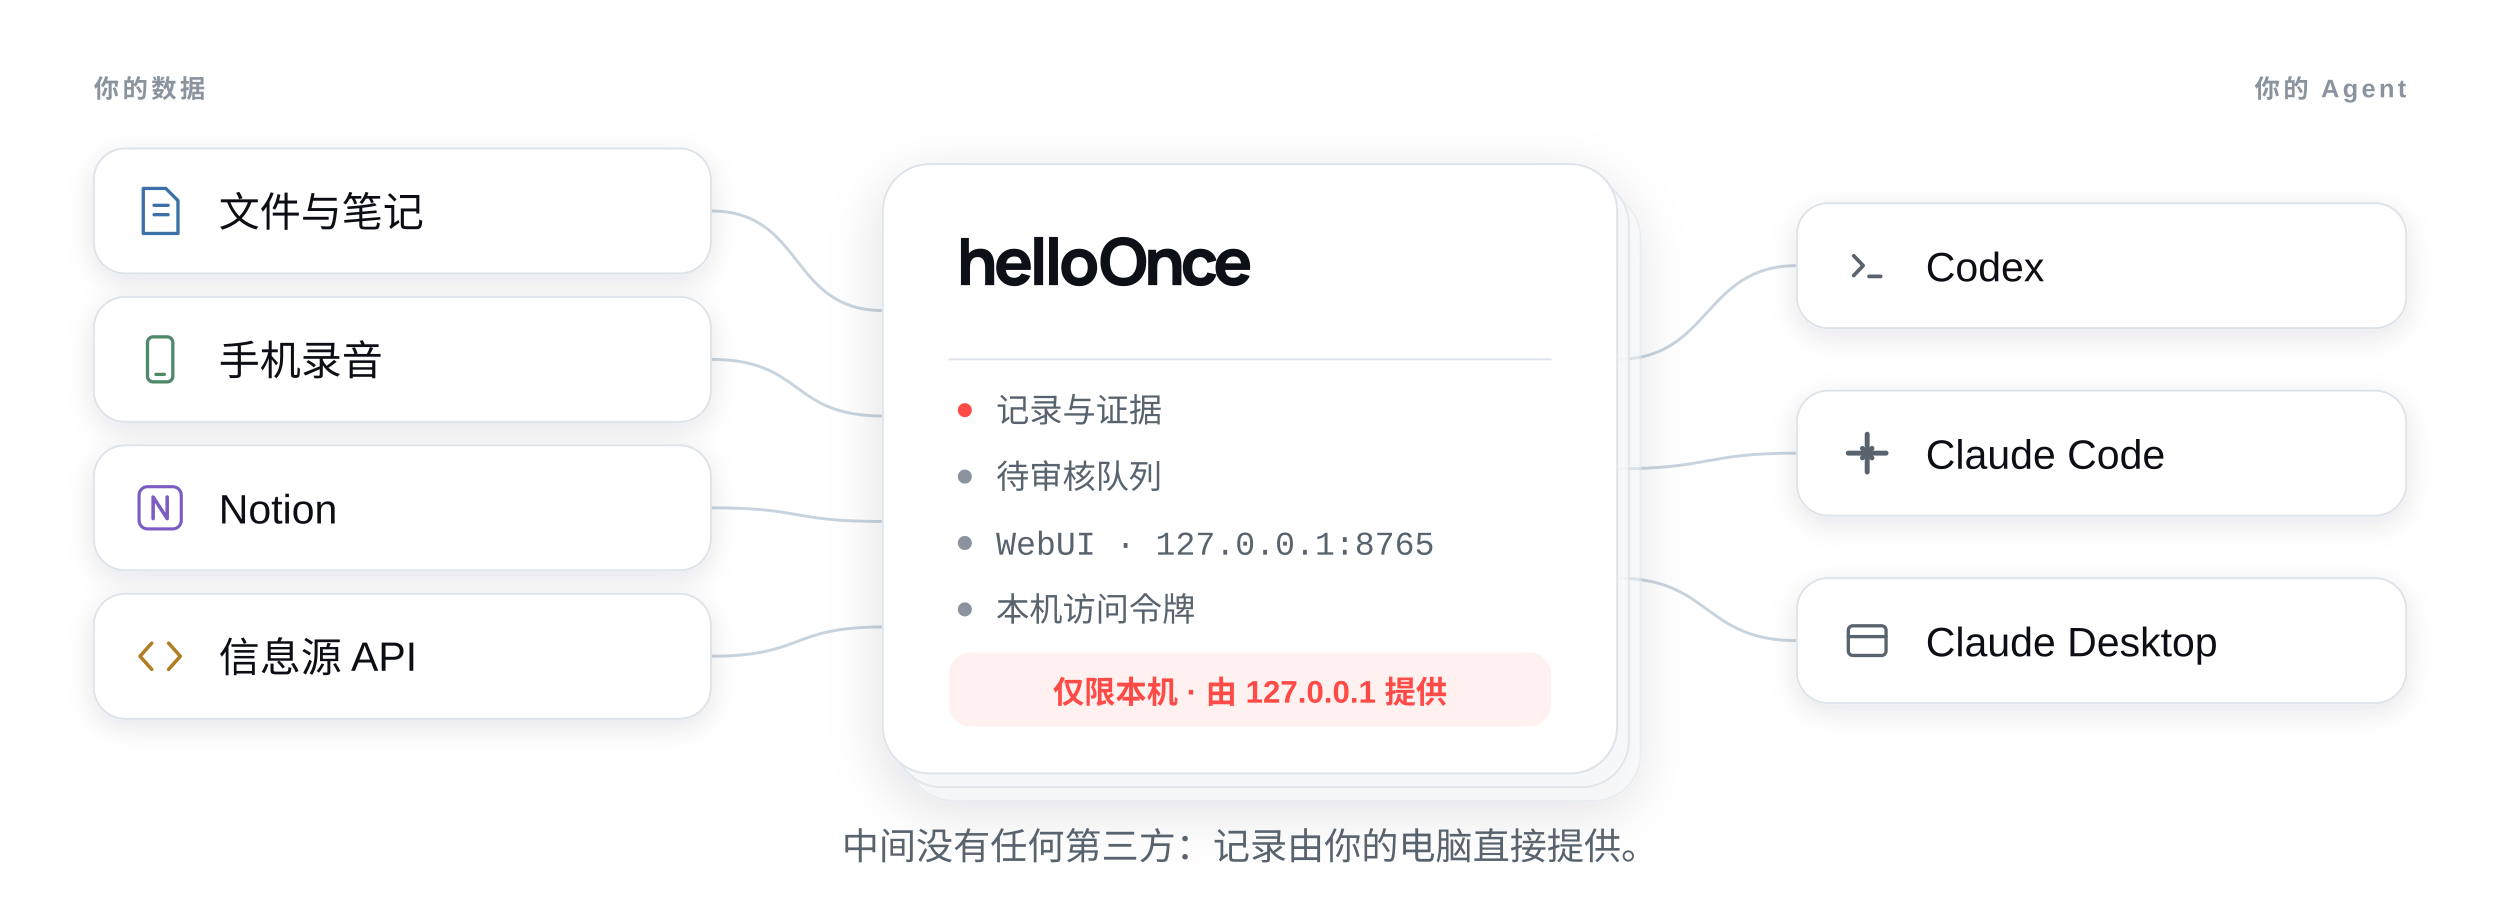
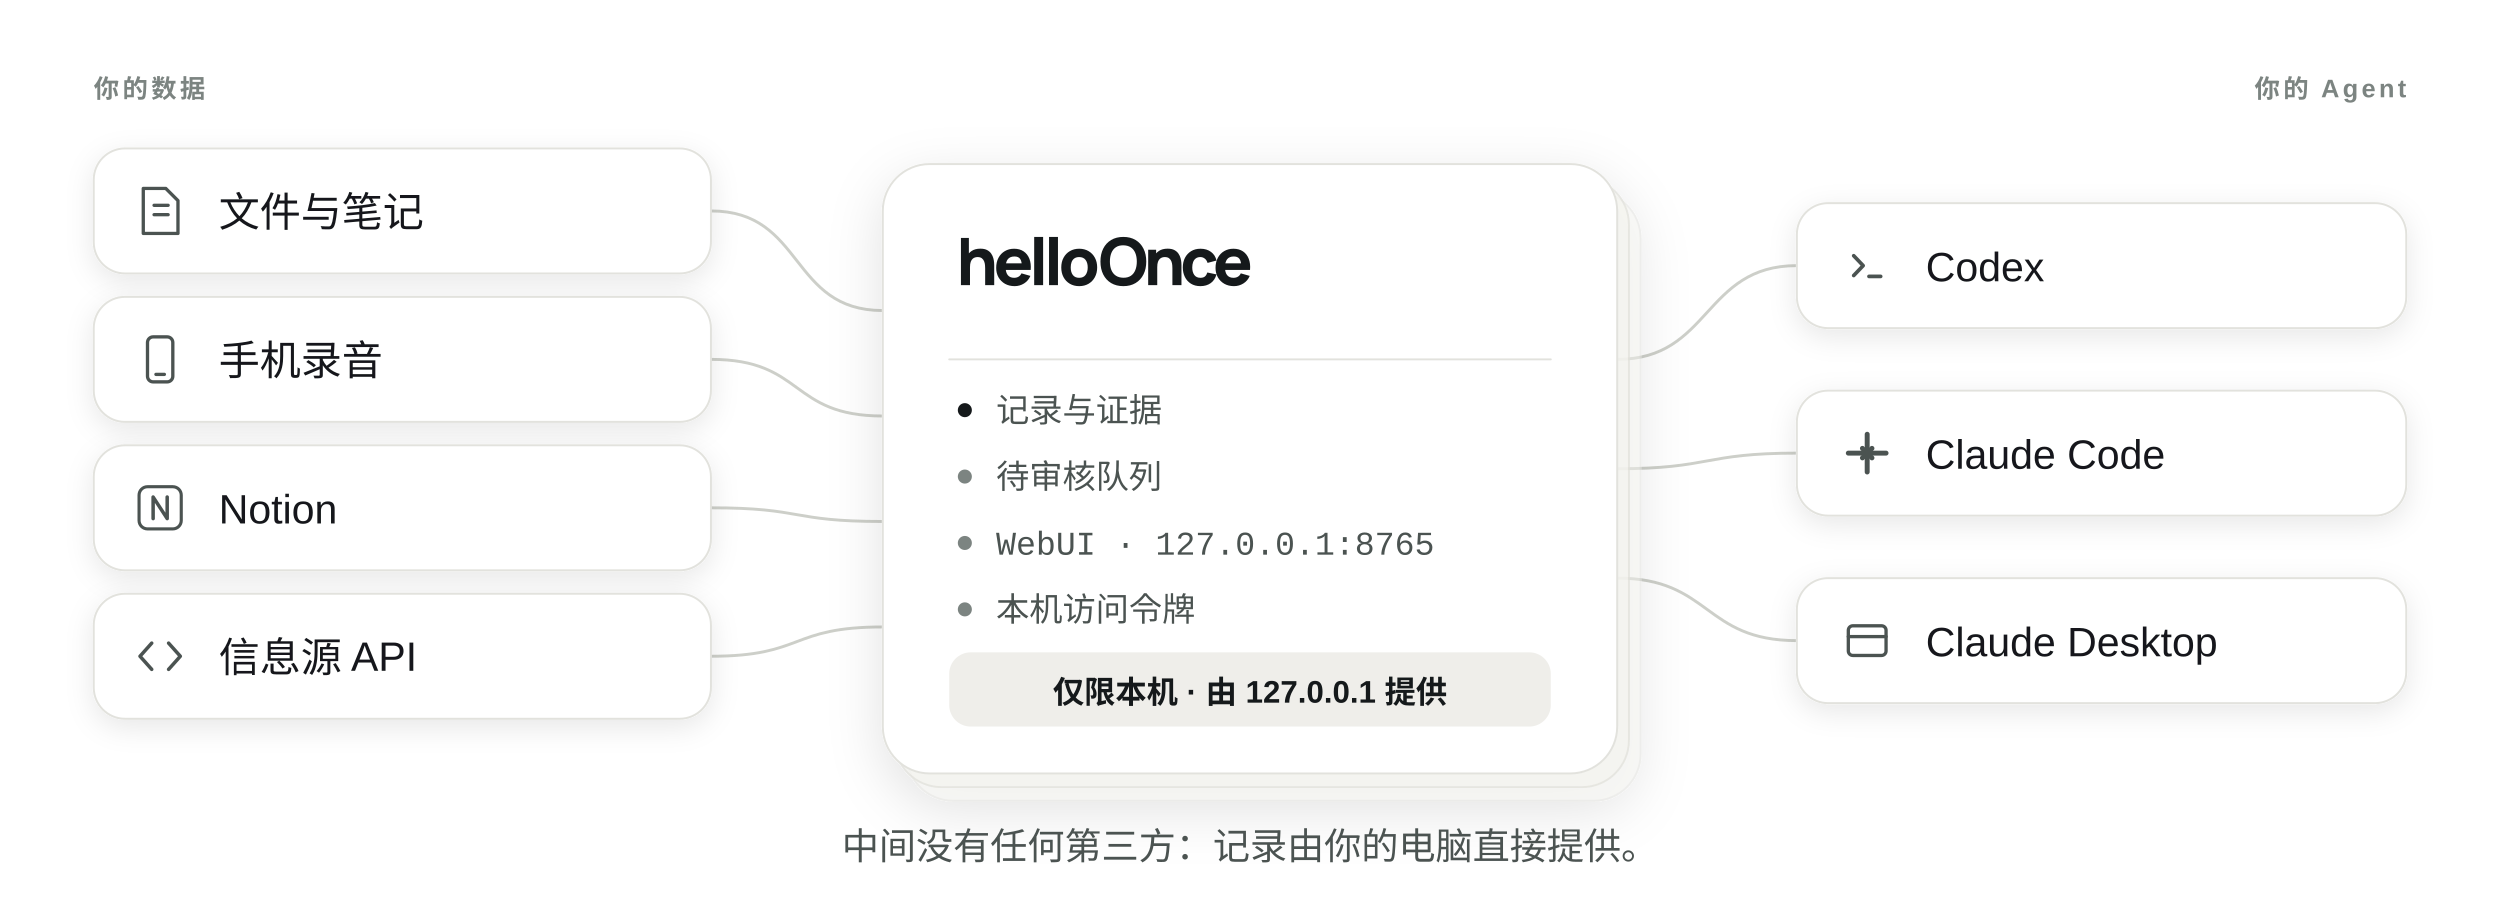
<svg xmlns="http://www.w3.org/2000/svg" viewBox="0 0 1280 470" width="1280" height="470" role="img" aria-label="文件、手机录音、Notion 与信息源 API 汇入你电脑上的 HelloOnce，再通过 MCP 提供给 Codex、Claude Code 和 Claude Desktop。">
  <defs>
    <radialGradient id="halo" cx="50%" cy="50%" r="50%">
-       <stop offset="0" stop-color="#FF7A70" stop-opacity=".55" />
-       <stop offset=".45" stop-color="#FF7A70" stop-opacity=".18" />
-       <stop offset="1" stop-color="#FF7A70" stop-opacity="0" />
+       <stop offset="0" stop-color="#8A908C" stop-opacity=".55" />
+       <stop offset=".45" stop-color="#8A908C" stop-opacity=".18" />
+       <stop offset="1" stop-color="#8A908C" stop-opacity="0" />
    </radialGradient>
    <linearGradient id="cardGrad" x1="0" y1="0" x2="0" y2="1">
      <stop offset="0" stop-color="#FFFFFF" />
      <stop offset="1" stop-color="#FFFFFF" />
    </linearGradient>
    <linearGradient id="cardAltGrad" x1="0" y1="0" x2="0" y2="1">
-       <stop offset="0" stop-color="#F6F8FA" />
-       <stop offset="1" stop-color="#F6F8FA" />
+       <stop offset="0" stop-color="#F4F3EF" />
+       <stop offset="1" stop-color="#F4F3EF" />
    </linearGradient>
    <filter id="soft" x="-30%" y="-30%" width="160%" height="180%">
-       <feDropShadow dx="0" dy="8" stdDeviation="14" flood-color="rgba(31,35,40,.13)" flood-opacity="1" />
+       <feDropShadow dx="0" dy="8" stdDeviation="14" flood-color="rgba(21,25,27,.12)" flood-opacity="1" />
    </filter>
    <filter id="softSm" x="-30%" y="-30%" width="160%" height="180%">
-       <feDropShadow dx="0" dy="4" stdDeviation="7" flood-color="rgba(31,35,40,.13)" flood-opacity=".8" />
+       <feDropShadow dx="0" dy="4" stdDeviation="7" flood-color="rgba(21,25,27,.12)" flood-opacity=".8" />
    </filter>
  </defs>
  <style>
  .s{font-family:-apple-system, BlinkMacSystemFont, 'Segoe UI Variable Display', 'Segoe UI', 'Helvetica Neue', Arial, 'Microsoft YaHei', 'PingFang SC', 'Hiragino Sans GB', 'Noto Sans CJK SC', sans-serif}
  .m{font-family:ui-monospace, SFMono-Regular, 'SF Mono', Menlo, Consolas, 'Liberation Mono', 'Microsoft YaHei', monospace}
  .rise{opacity:0;animation:rise .9s cubic-bezier(.16,.84,.32,1) both}
  @keyframes rise{from{opacity:0;transform:translateY(14px);filter:blur(6px)}to{opacity:1;transform:none;filter:blur(0)}}
  @keyframes breathe{0%,100%{opacity:.45;transform:scale(.96)}50%{opacity:.9;transform:scale(1.05)}}
  @keyframes breathe2{
    0%{opacity:.05;transform:scale(.93);animation-timing-function:cubic-bezier(.66,0,.34,1)}
    18%{opacity:.12;transform:scale(1.03);animation-timing-function:cubic-bezier(.37,0,.63,1)}
    34%{opacity:.07;transform:scale(.99);animation-timing-function:cubic-bezier(.45,0,.55,1)}
    57%{opacity:.15;transform:scale(1.085);animation-timing-function:cubic-bezier(.3,0,.7,1)}
    72%{opacity:.088;transform:scale(1.008);animation-timing-function:cubic-bezier(.6,0,.4,1)}
    88%{opacity:.126;transform:scale(1.052);animation-timing-function:cubic-bezier(.5,0,.5,1)}
    100%{opacity:.05;transform:scale(.93)}
  }
  @keyframes twinkle{0%,100%{opacity:.12}50%{opacity:.5}}
  .tw{animation:twinkle 9s ease-in-out infinite}
  .snr{animation:snr 5.4s cubic-bezier(.16,.84,.32,1) infinite;transform-box:fill-box;transform-origin:center}
  @keyframes snr{0%{transform:scale(.5);opacity:.55}65%{opacity:0}100%{transform:scale(1.6);opacity:0}}
  .swp{animation-timing-function:cubic-bezier(.83,0,.17,1);animation-iteration-count:infinite;opacity:0}
  .march{animation:march 1.65s linear infinite}
  .dp{animation:dotpulse 2.6s ease-in-out infinite}
  @keyframes dotpulse{0%,100%{opacity:.42}50%{opacity:1}}
  @keyframes march{to{stroke-dashoffset:-24}}
  .scan{animation:scan 4s cubic-bezier(.83,0,.17,1) infinite;opacity:0}
  @keyframes scan{0%{transform:translateX(0);opacity:0}8%{opacity:1}88%{opacity:1}100%{transform:translateX(1140px);opacity:0}}
  @media (prefers-reduced-motion: reduce){
    .rise{animation:none!important;opacity:1!important;filter:none!important;transform:none!important}
    .tw{animation:none!important;opacity:.55!important}
    .snr,.swp,.scan{animation:none!important;opacity:0!important}
    .march{animation:none!important}
    .dp{animation:none!important;opacity:1!important}
  }</style>
  <rect width="1280" height="470" fill="#FFFFFF" />
-   <text x="48" y="50" font-size="13" font-weight="700" fill="#8B949E" letter-spacing="1.7" class="s">你的数据</text>
-   <text x="1232" y="50" font-size="13" font-weight="700" fill="#8B949E" text-anchor="end" letter-spacing="1.7" class="s">你的 Agent</text>
-   <path id="sl0" d="M364,108 C412,108 404,159 452,159" fill="none" stroke="#C9D3DD" stroke-width="1.5" />
-   <path id="sl1" d="M364,184 C412,184 404,213 452,213" fill="none" stroke="#C9D3DD" stroke-width="1.5" />
-   <path id="sl2" d="M364,260 C412,260 404,267 452,267" fill="none" stroke="#C9D3DD" stroke-width="1.5" />
-   <path id="sl3" d="M364,336 C412,336 404,321 452,321" fill="none" stroke="#C9D3DD" stroke-width="1.5" />
-   <path id="ar0" d="M828,184 C876,184 872,136 920,136" fill="none" stroke="#C9D3DD" stroke-width="1.5" />
-   <path id="ar1" d="M828,240 C876,240 872,232 920,232" fill="none" stroke="#C9D3DD" stroke-width="1.5" />
-   <path id="ar2" d="M828,296 C876,296 872,328 920,328" fill="none" stroke="#C9D3DD" stroke-width="1.5" />
+   <text x="48" y="50" font-size="13" font-weight="700" fill="#7C8481" letter-spacing="1.7" class="s">你的数据</text>
+   <text x="1232" y="50" font-size="13" font-weight="700" fill="#7C8481" text-anchor="end" letter-spacing="1.7" class="s">你的 Agent</text>
+   <path id="sl0" d="M364,108 C412,108 404,159 452,159" fill="none" stroke="#CDCFC9" stroke-width="1.5" />
+   <path id="sl1" d="M364,184 C412,184 404,213 452,213" fill="none" stroke="#CDCFC9" stroke-width="1.5" />
+   <path id="sl2" d="M364,260 C412,260 404,267 452,267" fill="none" stroke="#CDCFC9" stroke-width="1.5" />
+   <path id="sl3" d="M364,336 C412,336 404,321 452,321" fill="none" stroke="#CDCFC9" stroke-width="1.5" />
+   <path id="ar0" d="M828,184 C876,184 872,136 920,136" fill="none" stroke="#CDCFC9" stroke-width="1.5" />
+   <path id="ar1" d="M828,240 C876,240 872,232 920,232" fill="none" stroke="#CDCFC9" stroke-width="1.5" />
+   <path id="ar2" d="M828,296 C876,296 872,328 920,328" fill="none" stroke="#CDCFC9" stroke-width="1.5" />
  <g>
    <g>
      <animateMotion dur="1.3s" begin="0s" repeatCount="indefinite" calcMode="spline" keyPoints="0;1" keyTimes="0;1" keySplines=".42 0 .28 1">
        <mpath href="#sl0" />
      </animateMotion>
-       <circle r="5.4" fill="#F0736A" opacity="0">
+       <circle r="5.4" fill="#8A908C" opacity="0">
        <animate attributeName="r" values="2.16;5.4;5.4;2.16" keyTimes="0;.14;.86;1" calcMode="spline" keySplines=".4 0 .6 1;.4 0 .6 1;.4 0 .6 1" dur="1.3s" begin="0s" repeatCount="indefinite" />
        <animate attributeName="opacity" values="0;.115;.115;0" keyTimes="0;.14;.86;1" calcMode="spline" keySplines=".4 0 .6 1;.4 0 .6 1;.4 0 .6 1" dur="1.3s" begin="0s" repeatCount="indefinite" />
      </circle>
-       <circle r="3.6" fill="#F0736A" opacity="0">
+       <circle r="3.6" fill="#8A908C" opacity="0">
        <animate attributeName="r" values="1.26;3.6;3.6;1.26" keyTimes="0;.14;.86;1" calcMode="spline" keySplines=".4 0 .6 1;.4 0 .6 1;.4 0 .6 1" dur="1.3s" begin="0s" repeatCount="indefinite" />
        <animate attributeName="opacity" values="0;1;1;0" keyTimes="0;.14;.86;1" calcMode="spline" keySplines=".4 0 .6 1;.4 0 .6 1;.4 0 .6 1" dur="1.3s" begin="0s" repeatCount="indefinite" />
      </circle>
    </g>
    <g>
      <animateMotion dur="1.3s" begin="-0.37s" repeatCount="indefinite" calcMode="spline" keyPoints="0;1" keyTimes="0;1" keySplines=".42 0 .28 1">
        <mpath href="#sl0" />
      </animateMotion>
-       <circle r="5.4" fill="#F0736A" opacity="0">
+       <circle r="5.4" fill="#8A908C" opacity="0">
        <animate attributeName="r" values="2.16;5.4;5.4;2.16" keyTimes="0;.14;.86;1" calcMode="spline" keySplines=".4 0 .6 1;.4 0 .6 1;.4 0 .6 1" dur="1.3s" begin="-0.37s" repeatCount="indefinite" />
        <animate attributeName="opacity" values="0;.115;.115;0" keyTimes="0;.14;.86;1" calcMode="spline" keySplines=".4 0 .6 1;.4 0 .6 1;.4 0 .6 1" dur="1.3s" begin="-0.37s" repeatCount="indefinite" />
      </circle>
-       <circle r="3.6" fill="#F0736A" opacity="0">
+       <circle r="3.6" fill="#8A908C" opacity="0">
        <animate attributeName="r" values="1.26;3.6;3.6;1.26" keyTimes="0;.14;.86;1" calcMode="spline" keySplines=".4 0 .6 1;.4 0 .6 1;.4 0 .6 1" dur="1.3s" begin="-0.37s" repeatCount="indefinite" />
        <animate attributeName="opacity" values="0;1;1;0" keyTimes="0;.14;.86;1" calcMode="spline" keySplines=".4 0 .6 1;.4 0 .6 1;.4 0 .6 1" dur="1.3s" begin="-0.37s" repeatCount="indefinite" />
      </circle>
    </g>
    <g>
      <animateMotion dur="1.42s" begin="-0.46s" repeatCount="indefinite" calcMode="spline" keyPoints="0;1" keyTimes="0;1" keySplines=".42 0 .28 1">
        <mpath href="#sl1" />
      </animateMotion>
-       <circle r="5.4" fill="#F0736A" opacity="0">
+       <circle r="5.4" fill="#8A908C" opacity="0">
        <animate attributeName="r" values="2.16;5.4;5.4;2.16" keyTimes="0;.14;.86;1" calcMode="spline" keySplines=".4 0 .6 1;.4 0 .6 1;.4 0 .6 1" dur="1.42s" begin="-0.46s" repeatCount="indefinite" />
        <animate attributeName="opacity" values="0;.115;.115;0" keyTimes="0;.14;.86;1" calcMode="spline" keySplines=".4 0 .6 1;.4 0 .6 1;.4 0 .6 1" dur="1.42s" begin="-0.46s" repeatCount="indefinite" />
      </circle>
-       <circle r="3.6" fill="#F0736A" opacity="0">
+       <circle r="3.6" fill="#8A908C" opacity="0">
        <animate attributeName="r" values="1.26;3.6;3.6;1.26" keyTimes="0;.14;.86;1" calcMode="spline" keySplines=".4 0 .6 1;.4 0 .6 1;.4 0 .6 1" dur="1.42s" begin="-0.46s" repeatCount="indefinite" />
        <animate attributeName="opacity" values="0;1;1;0" keyTimes="0;.14;.86;1" calcMode="spline" keySplines=".4 0 .6 1;.4 0 .6 1;.4 0 .6 1" dur="1.42s" begin="-0.46s" repeatCount="indefinite" />
      </circle>
    </g>
    <g>
      <animateMotion dur="1.42s" begin="-0.83s" repeatCount="indefinite" calcMode="spline" keyPoints="0;1" keyTimes="0;1" keySplines=".42 0 .28 1">
        <mpath href="#sl1" />
      </animateMotion>
-       <circle r="5.4" fill="#F0736A" opacity="0">
+       <circle r="5.4" fill="#8A908C" opacity="0">
        <animate attributeName="r" values="2.16;5.4;5.4;2.16" keyTimes="0;.14;.86;1" calcMode="spline" keySplines=".4 0 .6 1;.4 0 .6 1;.4 0 .6 1" dur="1.42s" begin="-0.83s" repeatCount="indefinite" />
        <animate attributeName="opacity" values="0;.115;.115;0" keyTimes="0;.14;.86;1" calcMode="spline" keySplines=".4 0 .6 1;.4 0 .6 1;.4 0 .6 1" dur="1.42s" begin="-0.83s" repeatCount="indefinite" />
      </circle>
-       <circle r="3.6" fill="#F0736A" opacity="0">
+       <circle r="3.6" fill="#8A908C" opacity="0">
        <animate attributeName="r" values="1.26;3.6;3.6;1.26" keyTimes="0;.14;.86;1" calcMode="spline" keySplines=".4 0 .6 1;.4 0 .6 1;.4 0 .6 1" dur="1.42s" begin="-0.83s" repeatCount="indefinite" />
        <animate attributeName="opacity" values="0;1;1;0" keyTimes="0;.14;.86;1" calcMode="spline" keySplines=".4 0 .6 1;.4 0 .6 1;.4 0 .6 1" dur="1.42s" begin="-0.83s" repeatCount="indefinite" />
      </circle>
    </g>
    <g>
      <animateMotion dur="1.53s" begin="-0.92s" repeatCount="indefinite" calcMode="spline" keyPoints="0;1" keyTimes="0;1" keySplines=".42 0 .28 1">
        <mpath href="#sl2" />
      </animateMotion>
-       <circle r="5.4" fill="#F0736A" opacity="0">
+       <circle r="5.4" fill="#8A908C" opacity="0">
        <animate attributeName="r" values="2.16;5.4;5.4;2.16" keyTimes="0;.14;.86;1" calcMode="spline" keySplines=".4 0 .6 1;.4 0 .6 1;.4 0 .6 1" dur="1.53s" begin="-0.92s" repeatCount="indefinite" />
        <animate attributeName="opacity" values="0;.115;.115;0" keyTimes="0;.14;.86;1" calcMode="spline" keySplines=".4 0 .6 1;.4 0 .6 1;.4 0 .6 1" dur="1.53s" begin="-0.92s" repeatCount="indefinite" />
      </circle>
-       <circle r="3.6" fill="#F0736A" opacity="0">
+       <circle r="3.6" fill="#8A908C" opacity="0">
        <animate attributeName="r" values="1.26;3.6;3.6;1.26" keyTimes="0;.14;.86;1" calcMode="spline" keySplines=".4 0 .6 1;.4 0 .6 1;.4 0 .6 1" dur="1.53s" begin="-0.92s" repeatCount="indefinite" />
        <animate attributeName="opacity" values="0;1;1;0" keyTimes="0;.14;.86;1" calcMode="spline" keySplines=".4 0 .6 1;.4 0 .6 1;.4 0 .6 1" dur="1.53s" begin="-0.92s" repeatCount="indefinite" />
      </circle>
    </g>
    <g>
      <animateMotion dur="1.53s" begin="-1.29s" repeatCount="indefinite" calcMode="spline" keyPoints="0;1" keyTimes="0;1" keySplines=".42 0 .28 1">
        <mpath href="#sl2" />
      </animateMotion>
-       <circle r="5.4" fill="#F0736A" opacity="0">
+       <circle r="5.4" fill="#8A908C" opacity="0">
        <animate attributeName="r" values="2.16;5.4;5.4;2.16" keyTimes="0;.14;.86;1" calcMode="spline" keySplines=".4 0 .6 1;.4 0 .6 1;.4 0 .6 1" dur="1.53s" begin="-1.29s" repeatCount="indefinite" />
        <animate attributeName="opacity" values="0;.115;.115;0" keyTimes="0;.14;.86;1" calcMode="spline" keySplines=".4 0 .6 1;.4 0 .6 1;.4 0 .6 1" dur="1.53s" begin="-1.29s" repeatCount="indefinite" />
      </circle>
-       <circle r="3.6" fill="#F0736A" opacity="0">
+       <circle r="3.6" fill="#8A908C" opacity="0">
        <animate attributeName="r" values="1.26;3.6;3.6;1.26" keyTimes="0;.14;.86;1" calcMode="spline" keySplines=".4 0 .6 1;.4 0 .6 1;.4 0 .6 1" dur="1.53s" begin="-1.29s" repeatCount="indefinite" />
        <animate attributeName="opacity" values="0;1;1;0" keyTimes="0;.14;.86;1" calcMode="spline" keySplines=".4 0 .6 1;.4 0 .6 1;.4 0 .6 1" dur="1.53s" begin="-1.29s" repeatCount="indefinite" />
      </circle>
    </g>
    <g>
      <animateMotion dur="1.65s" begin="-1.38s" repeatCount="indefinite" calcMode="spline" keyPoints="0;1" keyTimes="0;1" keySplines=".42 0 .28 1">
        <mpath href="#sl3" />
      </animateMotion>
-       <circle r="5.4" fill="#F0736A" opacity="0">
+       <circle r="5.4" fill="#8A908C" opacity="0">
        <animate attributeName="r" values="2.16;5.4;5.4;2.16" keyTimes="0;.14;.86;1" calcMode="spline" keySplines=".4 0 .6 1;.4 0 .6 1;.4 0 .6 1" dur="1.65s" begin="-1.38s" repeatCount="indefinite" />
        <animate attributeName="opacity" values="0;.115;.115;0" keyTimes="0;.14;.86;1" calcMode="spline" keySplines=".4 0 .6 1;.4 0 .6 1;.4 0 .6 1" dur="1.65s" begin="-1.38s" repeatCount="indefinite" />
      </circle>
-       <circle r="3.6" fill="#F0736A" opacity="0">
+       <circle r="3.6" fill="#8A908C" opacity="0">
        <animate attributeName="r" values="1.26;3.6;3.6;1.26" keyTimes="0;.14;.86;1" calcMode="spline" keySplines=".4 0 .6 1;.4 0 .6 1;.4 0 .6 1" dur="1.65s" begin="-1.38s" repeatCount="indefinite" />
        <animate attributeName="opacity" values="0;1;1;0" keyTimes="0;.14;.86;1" calcMode="spline" keySplines=".4 0 .6 1;.4 0 .6 1;.4 0 .6 1" dur="1.65s" begin="-1.38s" repeatCount="indefinite" />
      </circle>
    </g>
    <g>
      <animateMotion dur="1.65s" begin="-1.75s" repeatCount="indefinite" calcMode="spline" keyPoints="0;1" keyTimes="0;1" keySplines=".42 0 .28 1">
        <mpath href="#sl3" />
      </animateMotion>
-       <circle r="5.4" fill="#F0736A" opacity="0">
+       <circle r="5.4" fill="#8A908C" opacity="0">
        <animate attributeName="r" values="2.16;5.4;5.4;2.16" keyTimes="0;.14;.86;1" calcMode="spline" keySplines=".4 0 .6 1;.4 0 .6 1;.4 0 .6 1" dur="1.65s" begin="-1.75s" repeatCount="indefinite" />
        <animate attributeName="opacity" values="0;.115;.115;0" keyTimes="0;.14;.86;1" calcMode="spline" keySplines=".4 0 .6 1;.4 0 .6 1;.4 0 .6 1" dur="1.65s" begin="-1.75s" repeatCount="indefinite" />
      </circle>
-       <circle r="3.6" fill="#F0736A" opacity="0">
+       <circle r="3.6" fill="#8A908C" opacity="0">
        <animate attributeName="r" values="1.26;3.6;3.6;1.26" keyTimes="0;.14;.86;1" calcMode="spline" keySplines=".4 0 .6 1;.4 0 .6 1;.4 0 .6 1" dur="1.65s" begin="-1.75s" repeatCount="indefinite" />
        <animate attributeName="opacity" values="0;1;1;0" keyTimes="0;.14;.86;1" calcMode="spline" keySplines=".4 0 .6 1;.4 0 .6 1;.4 0 .6 1" dur="1.65s" begin="-1.75s" repeatCount="indefinite" />
      </circle>
    </g>
    <g>
      <animateMotion dur="1.08s" begin="0s" repeatCount="indefinite" calcMode="spline" keyPoints="0;1" keyTimes="0;1" keySplines=".42 0 .28 1">
        <mpath href="#ar0" />
      </animateMotion>
-       <circle r="5.4" fill="#FF4B47" opacity="0">
+       <circle r="5.4" fill="#15191B" opacity="0">
        <animate attributeName="r" values="2.16;5.4;5.4;2.16" keyTimes="0;.14;.86;1" calcMode="spline" keySplines=".4 0 .6 1;.4 0 .6 1;.4 0 .6 1" dur="1.08s" begin="0s" repeatCount="indefinite" />
        <animate attributeName="opacity" values="0;.115;.115;0" keyTimes="0;.14;.86;1" calcMode="spline" keySplines=".4 0 .6 1;.4 0 .6 1;.4 0 .6 1" dur="1.08s" begin="0s" repeatCount="indefinite" />
      </circle>
-       <circle r="3.6" fill="#FF4B47" opacity="0">
+       <circle r="3.6" fill="#15191B" opacity="0">
        <animate attributeName="r" values="1.26;3.6;3.6;1.26" keyTimes="0;.14;.86;1" calcMode="spline" keySplines=".4 0 .6 1;.4 0 .6 1;.4 0 .6 1" dur="1.08s" begin="0s" repeatCount="indefinite" />
        <animate attributeName="opacity" values="0;1;1;0" keyTimes="0;.14;.86;1" calcMode="spline" keySplines=".4 0 .6 1;.4 0 .6 1;.4 0 .6 1" dur="1.08s" begin="0s" repeatCount="indefinite" />
      </circle>
    </g>
    <g>
      <animateMotion dur="1.08s" begin="-0.31s" repeatCount="indefinite" calcMode="spline" keyPoints="0;1" keyTimes="0;1" keySplines=".42 0 .28 1">
        <mpath href="#ar0" />
      </animateMotion>
-       <circle r="5.4" fill="#FF4B47" opacity="0">
+       <circle r="5.4" fill="#15191B" opacity="0">
        <animate attributeName="r" values="2.16;5.4;5.4;2.16" keyTimes="0;.14;.86;1" calcMode="spline" keySplines=".4 0 .6 1;.4 0 .6 1;.4 0 .6 1" dur="1.08s" begin="-0.31s" repeatCount="indefinite" />
        <animate attributeName="opacity" values="0;.115;.115;0" keyTimes="0;.14;.86;1" calcMode="spline" keySplines=".4 0 .6 1;.4 0 .6 1;.4 0 .6 1" dur="1.08s" begin="-0.31s" repeatCount="indefinite" />
      </circle>
-       <circle r="3.6" fill="#FF4B47" opacity="0">
+       <circle r="3.6" fill="#15191B" opacity="0">
        <animate attributeName="r" values="1.26;3.6;3.6;1.26" keyTimes="0;.14;.86;1" calcMode="spline" keySplines=".4 0 .6 1;.4 0 .6 1;.4 0 .6 1" dur="1.08s" begin="-0.31s" repeatCount="indefinite" />
        <animate attributeName="opacity" values="0;1;1;0" keyTimes="0;.14;.86;1" calcMode="spline" keySplines=".4 0 .6 1;.4 0 .6 1;.4 0 .6 1" dur="1.08s" begin="-0.31s" repeatCount="indefinite" />
      </circle>
    </g>
    <g>
      <animateMotion dur="1.2s" begin="-0.39s" repeatCount="indefinite" calcMode="spline" keyPoints="0;1" keyTimes="0;1" keySplines=".42 0 .28 1">
        <mpath href="#ar1" />
      </animateMotion>
-       <circle r="5.4" fill="#FF4B47" opacity="0">
+       <circle r="5.4" fill="#15191B" opacity="0">
        <animate attributeName="r" values="2.16;5.4;5.4;2.16" keyTimes="0;.14;.86;1" calcMode="spline" keySplines=".4 0 .6 1;.4 0 .6 1;.4 0 .6 1" dur="1.2s" begin="-0.39s" repeatCount="indefinite" />
        <animate attributeName="opacity" values="0;.115;.115;0" keyTimes="0;.14;.86;1" calcMode="spline" keySplines=".4 0 .6 1;.4 0 .6 1;.4 0 .6 1" dur="1.2s" begin="-0.39s" repeatCount="indefinite" />
      </circle>
-       <circle r="3.6" fill="#FF4B47" opacity="0">
+       <circle r="3.6" fill="#15191B" opacity="0">
        <animate attributeName="r" values="1.26;3.6;3.6;1.26" keyTimes="0;.14;.86;1" calcMode="spline" keySplines=".4 0 .6 1;.4 0 .6 1;.4 0 .6 1" dur="1.2s" begin="-0.39s" repeatCount="indefinite" />
        <animate attributeName="opacity" values="0;1;1;0" keyTimes="0;.14;.86;1" calcMode="spline" keySplines=".4 0 .6 1;.4 0 .6 1;.4 0 .6 1" dur="1.2s" begin="-0.39s" repeatCount="indefinite" />
      </circle>
    </g>
    <g>
      <animateMotion dur="1.2s" begin="-0.7s" repeatCount="indefinite" calcMode="spline" keyPoints="0;1" keyTimes="0;1" keySplines=".42 0 .28 1">
        <mpath href="#ar1" />
      </animateMotion>
-       <circle r="5.4" fill="#FF4B47" opacity="0">
+       <circle r="5.4" fill="#15191B" opacity="0">
        <animate attributeName="r" values="2.16;5.4;5.4;2.16" keyTimes="0;.14;.86;1" calcMode="spline" keySplines=".4 0 .6 1;.4 0 .6 1;.4 0 .6 1" dur="1.2s" begin="-0.7s" repeatCount="indefinite" />
        <animate attributeName="opacity" values="0;.115;.115;0" keyTimes="0;.14;.86;1" calcMode="spline" keySplines=".4 0 .6 1;.4 0 .6 1;.4 0 .6 1" dur="1.2s" begin="-0.7s" repeatCount="indefinite" />
      </circle>
-       <circle r="3.6" fill="#FF4B47" opacity="0">
+       <circle r="3.6" fill="#15191B" opacity="0">
        <animate attributeName="r" values="1.26;3.6;3.6;1.26" keyTimes="0;.14;.86;1" calcMode="spline" keySplines=".4 0 .6 1;.4 0 .6 1;.4 0 .6 1" dur="1.2s" begin="-0.7s" repeatCount="indefinite" />
        <animate attributeName="opacity" values="0;1;1;0" keyTimes="0;.14;.86;1" calcMode="spline" keySplines=".4 0 .6 1;.4 0 .6 1;.4 0 .6 1" dur="1.2s" begin="-0.7s" repeatCount="indefinite" />
      </circle>
    </g>
    <g>
      <animateMotion dur="1.32s" begin="-0.78s" repeatCount="indefinite" calcMode="spline" keyPoints="0;1" keyTimes="0;1" keySplines=".42 0 .28 1">
        <mpath href="#ar2" />
      </animateMotion>
-       <circle r="5.4" fill="#FF4B47" opacity="0">
+       <circle r="5.4" fill="#15191B" opacity="0">
        <animate attributeName="r" values="2.16;5.4;5.4;2.16" keyTimes="0;.14;.86;1" calcMode="spline" keySplines=".4 0 .6 1;.4 0 .6 1;.4 0 .6 1" dur="1.32s" begin="-0.78s" repeatCount="indefinite" />
        <animate attributeName="opacity" values="0;.115;.115;0" keyTimes="0;.14;.86;1" calcMode="spline" keySplines=".4 0 .6 1;.4 0 .6 1;.4 0 .6 1" dur="1.32s" begin="-0.78s" repeatCount="indefinite" />
      </circle>
-       <circle r="3.6" fill="#FF4B47" opacity="0">
+       <circle r="3.6" fill="#15191B" opacity="0">
        <animate attributeName="r" values="1.26;3.6;3.6;1.26" keyTimes="0;.14;.86;1" calcMode="spline" keySplines=".4 0 .6 1;.4 0 .6 1;.4 0 .6 1" dur="1.32s" begin="-0.78s" repeatCount="indefinite" />
        <animate attributeName="opacity" values="0;1;1;0" keyTimes="0;.14;.86;1" calcMode="spline" keySplines=".4 0 .6 1;.4 0 .6 1;.4 0 .6 1" dur="1.32s" begin="-0.78s" repeatCount="indefinite" />
      </circle>
    </g>
    <g>
      <animateMotion dur="1.32s" begin="-1.09s" repeatCount="indefinite" calcMode="spline" keyPoints="0;1" keyTimes="0;1" keySplines=".42 0 .28 1">
        <mpath href="#ar2" />
      </animateMotion>
-       <circle r="5.4" fill="#FF4B47" opacity="0">
+       <circle r="5.4" fill="#15191B" opacity="0">
        <animate attributeName="r" values="2.16;5.4;5.4;2.16" keyTimes="0;.14;.86;1" calcMode="spline" keySplines=".4 0 .6 1;.4 0 .6 1;.4 0 .6 1" dur="1.32s" begin="-1.09s" repeatCount="indefinite" />
        <animate attributeName="opacity" values="0;.115;.115;0" keyTimes="0;.14;.86;1" calcMode="spline" keySplines=".4 0 .6 1;.4 0 .6 1;.4 0 .6 1" dur="1.32s" begin="-1.09s" repeatCount="indefinite" />
      </circle>
-       <circle r="3.6" fill="#FF4B47" opacity="0">
+       <circle r="3.6" fill="#15191B" opacity="0">
        <animate attributeName="r" values="1.26;3.6;3.6;1.26" keyTimes="0;.14;.86;1" calcMode="spline" keySplines=".4 0 .6 1;.4 0 .6 1;.4 0 .6 1" dur="1.32s" begin="-1.09s" repeatCount="indefinite" />
        <animate attributeName="opacity" values="0;1;1;0" keyTimes="0;.14;.86;1" calcMode="spline" keySplines=".4 0 .6 1;.4 0 .6 1;.4 0 .6 1" dur="1.32s" begin="-1.09s" repeatCount="indefinite" />
      </circle>
    </g>
  </g>
  <g filter="url(#softSm)">
-     <rect x="48" y="76" width="316" height="64" rx="16" fill="#FFFFFF" stroke="#DDE3E9" stroke-width="1" />
+     <rect x="48" y="76" width="316" height="64" rx="16" fill="#FFFFFF" stroke="#E2E2DD" stroke-width="1" />
    <g transform="translate(82 108)">
-       <g fill="none" stroke="#3B6FA8" stroke-width="1.7" stroke-linecap="round" stroke-linejoin="round">
+       <g fill="none" stroke="#4B5351" stroke-width="1.7" stroke-linecap="round" stroke-linejoin="round">
        <path d="M-8.64 -11.52 h11.52 l6.24 6.24 v16.8 h-17.76 z" />
        <path d="M-3.12 -2.88 h7.2 M-3.12 1.92 h7.2" />
      </g>
    </g>
-     <text x="112" y="116" font-size="21" font-weight="500" fill="#0D1117" class="s">文件与笔记</text>
-   </g>
-   <g filter="url(#softSm)">
-     <rect x="48" y="152" width="316" height="64" rx="16" fill="#FFFFFF" stroke="#DDE3E9" stroke-width="1" />
+     <text x="112" y="116" font-size="21" font-weight="500" fill="#15191B" class="s">文件与笔记</text>
+   </g>
+   <g filter="url(#softSm)">
+     <rect x="48" y="152" width="316" height="64" rx="16" fill="#FFFFFF" stroke="#E2E2DD" stroke-width="1" />
    <g transform="translate(82 184)">
-       <g fill="none" stroke="#4F8A67" stroke-width="1.7" stroke-linecap="round">
+       <g fill="none" stroke="#4B5351" stroke-width="1.7" stroke-linecap="round">
        <rect x="-6.48" y="-11.52" width="12.96" height="23.04" rx="2.88" />
        <path d="M-2.16 7.68 h4.32" />
      </g>
    </g>
-     <text x="112" y="192" font-size="21" font-weight="500" fill="#0D1117" class="s">手机录音</text>
-   </g>
-   <g filter="url(#softSm)">
-     <rect x="48" y="228" width="316" height="64" rx="16" fill="#FFFFFF" stroke="#DDE3E9" stroke-width="1" />
+     <text x="112" y="192" font-size="21" font-weight="500" fill="#15191B" class="s">手机录音</text>
+   </g>
+   <g filter="url(#softSm)">
+     <rect x="48" y="228" width="316" height="64" rx="16" fill="#FFFFFF" stroke="#E2E2DD" stroke-width="1" />
    <g transform="translate(82 260)">
      <g>
-         <rect x="-10.8" y="-10.8" width="21.6" height="21.6" rx="4.32" fill="none" stroke="#7B5BC4" stroke-width="1.6" />
-         <path d="M-3.6 5.52 v-11.04 l7.2 11.04 v-11.04" fill="none" stroke="#7B5BC4" stroke-width="1.8" stroke-linecap="round" stroke-linejoin="round" />
-       </g>
-     </g>
-     <text x="112" y="268" font-size="21" font-weight="500" fill="#0D1117" class="s">Notion</text>
-   </g>
-   <g filter="url(#softSm)">
-     <rect x="48" y="304" width="316" height="64" rx="16" fill="#FFFFFF" stroke="#DDE3E9" stroke-width="1" />
+         <rect x="-10.8" y="-10.8" width="21.6" height="21.6" rx="4.32" fill="none" stroke="#4B5351" stroke-width="1.6" />
+         <path d="M-3.6 5.52 v-11.04 l7.2 11.04 v-11.04" fill="none" stroke="#4B5351" stroke-width="1.8" stroke-linecap="round" stroke-linejoin="round" />
+       </g>
+     </g>
+     <text x="112" y="268" font-size="21" font-weight="500" fill="#15191B" class="s">Notion</text>
+   </g>
+   <g filter="url(#softSm)">
+     <rect x="48" y="304" width="316" height="64" rx="16" fill="#FFFFFF" stroke="#E2E2DD" stroke-width="1" />
    <g transform="translate(82 336)">
-       <g fill="none" stroke="#B07D22" stroke-width="1.8" stroke-linecap="round" stroke-linejoin="round">
+       <g fill="none" stroke="#4B5351" stroke-width="1.8" stroke-linecap="round" stroke-linejoin="round">
        <path d="M-4.32 -6.72 l-6 6.72 l6 6.72" />
        <path d="M4.32 -6.72 l6 6.72 l-6 6.72" />
      </g>
    </g>
-     <text x="112" y="344" font-size="21" font-weight="500" fill="#0D1117" class="s">信息源 API</text>
-   </g>
-   <g filter="url(#softSm)">
-     <rect x="920" y="104" width="312" height="64" rx="16" fill="#FFFFFF" stroke="#DDE3E9" stroke-width="1" />
+     <text x="112" y="344" font-size="21" font-weight="500" fill="#15191B" class="s">信息源 API</text>
+   </g>
+   <g filter="url(#softSm)">
+     <rect x="920" y="104" width="312" height="64" rx="16" fill="#FFFFFF" stroke="#E2E2DD" stroke-width="1" />
    <g transform="translate(956 136)">
-       <g fill="none" stroke="#59636E" stroke-width="1.9" stroke-linecap="round" stroke-linejoin="round">
+       <g fill="none" stroke="#4B5351" stroke-width="1.9" stroke-linecap="round" stroke-linejoin="round">
        <path d="M-6.9 -5.06 l4.83 5.06 l-4.83 5.06" />
        <path d="M0.92 5.52 h5.98" />
      </g>
    </g>
-     <text x="986" y="144" font-size="21" font-weight="500" fill="#0D1117" class="s">Codex</text>
-   </g>
-   <g filter="url(#softSm)">
-     <rect x="920" y="200" width="312" height="64" rx="16" fill="#FFFFFF" stroke="#DDE3E9" stroke-width="1" />
+     <text x="986" y="144" font-size="21" font-weight="500" fill="#15191B" class="s">Codex</text>
+   </g>
+   <g filter="url(#softSm)">
+     <rect x="920" y="200" width="312" height="64" rx="16" fill="#FFFFFF" stroke="#E2E2DD" stroke-width="1" />
    <g transform="translate(956 232)">
      <g>
-         <line x1="0" y1="0" x2="0" y2="-9.66" stroke="#59636E" stroke-width="2.53" stroke-linecap="round" />
-         <line x1="0" y1="0" x2="2.44" y2="-2.44" stroke="#59636E" stroke-width="2.53" stroke-linecap="round" />
-         <line x1="0" y1="0" x2="9.66" y2="0" stroke="#59636E" stroke-width="2.53" stroke-linecap="round" />
-         <line x1="0" y1="0" x2="2.44" y2="2.44" stroke="#59636E" stroke-width="2.53" stroke-linecap="round" />
-         <line x1="0" y1="0" x2="0" y2="9.66" stroke="#59636E" stroke-width="2.53" stroke-linecap="round" />
-         <line x1="0" y1="0" x2="-2.44" y2="2.44" stroke="#59636E" stroke-width="2.53" stroke-linecap="round" />
-         <line x1="0" y1="0" x2="-9.66" y2="0" stroke="#59636E" stroke-width="2.53" stroke-linecap="round" />
-         <line x1="0" y1="0" x2="-2.44" y2="-2.44" stroke="#59636E" stroke-width="2.53" stroke-linecap="round" />
-       </g>
-     </g>
-     <text x="986" y="240" font-size="21" font-weight="500" fill="#0D1117" class="s">Claude Code</text>
-   </g>
-   <g filter="url(#softSm)">
-     <rect x="920" y="296" width="312" height="64" rx="16" fill="#FFFFFF" stroke="#DDE3E9" stroke-width="1" />
+         <line x1="0" y1="0" x2="0" y2="-9.66" stroke="#4B5351" stroke-width="2.53" stroke-linecap="round" />
+         <line x1="0" y1="0" x2="2.44" y2="-2.44" stroke="#4B5351" stroke-width="2.53" stroke-linecap="round" />
+         <line x1="0" y1="0" x2="9.66" y2="0" stroke="#4B5351" stroke-width="2.53" stroke-linecap="round" />
+         <line x1="0" y1="0" x2="2.44" y2="2.44" stroke="#4B5351" stroke-width="2.53" stroke-linecap="round" />
+         <line x1="0" y1="0" x2="0" y2="9.66" stroke="#4B5351" stroke-width="2.53" stroke-linecap="round" />
+         <line x1="0" y1="0" x2="-2.44" y2="2.44" stroke="#4B5351" stroke-width="2.53" stroke-linecap="round" />
+         <line x1="0" y1="0" x2="-9.66" y2="0" stroke="#4B5351" stroke-width="2.53" stroke-linecap="round" />
+         <line x1="0" y1="0" x2="-2.44" y2="-2.44" stroke="#4B5351" stroke-width="2.53" stroke-linecap="round" />
+       </g>
+     </g>
+     <text x="986" y="240" font-size="21" font-weight="500" fill="#15191B" class="s">Claude Code</text>
+   </g>
+   <g filter="url(#softSm)">
+     <rect x="920" y="296" width="312" height="64" rx="16" fill="#FFFFFF" stroke="#E2E2DD" stroke-width="1" />
    <g transform="translate(956 328)">
-       <g fill="none" stroke="#59636E" stroke-width="1.7" stroke-linecap="round">
+       <g fill="none" stroke="#4B5351" stroke-width="1.7" stroke-linecap="round">
        <rect x="-9.66" y="-7.59" width="19.32" height="15.18" rx="2.3" />
        <path d="M-9.66 -2.07 h19.32" />
      </g>
    </g>
-     <text x="986" y="336" font-size="21" font-weight="500" fill="#0D1117" class="s">Claude Desktop</text>
+     <text x="986" y="336" font-size="21" font-weight="500" fill="#15191B" class="s">Claude Desktop</text>
  </g>
  <g filter="url(#soft)">
-     <rect x="464" y="98" width="376" height="312" rx="24" fill="#F6F8FA" stroke="#DDE3E9" stroke-width="1" opacity="0.5" />
-     <rect x="458" y="91" width="376" height="312" rx="24" fill="#F6F8FA" stroke="#DDE3E9" stroke-width="1" opacity="0.78" />
-     <rect x="452" y="84" width="376" height="312" rx="24" fill="#FFFFFF" stroke="#DDE3E9" stroke-width="1" />
-   </g>
-   <g transform="translate(440.32 102.95) scale(0.37113)" fill="#0D1117">
+     <rect x="464" y="98" width="376" height="312" rx="24" fill="#F4F3EF" stroke="#E2E2DD" stroke-width="1" opacity="0.5" />
+     <rect x="458" y="91" width="376" height="312" rx="24" fill="#F4F3EF" stroke="#E2E2DD" stroke-width="1" opacity="0.78" />
+     <rect x="452" y="84" width="376" height="312" rx="24" fill="#FFFFFF" stroke="#E2E2DD" stroke-width="1" />
+   </g>
+   <g transform="translate(440.32 102.95) scale(0.37113)" fill="#15191B">
    <path d="M172.66 116V92.91C172.66 91.793 172.6 90.375 172.479 88.654C172.358 86.904 171.981 85.153 171.347 83.403C170.713 81.652 169.672 80.188 168.223 79.011C166.805 77.834 164.782 77.245 162.156 77.245C161.1 77.245 159.968 77.411 158.761 77.743C157.554 78.076 156.422 78.724 155.365 79.69C154.309 80.626 153.434 82.014 152.739 83.855C152.075 85.697 151.743 88.141 151.743 91.19L144.681 87.84C144.681 83.976 145.465 80.354 147.035 76.974C148.604 73.593 150.959 70.862 154.098 68.779C157.267 66.697 161.251 65.655 166.05 65.655C169.883 65.655 173.007 66.304 175.422 67.602C177.836 68.9 179.708 70.545 181.036 72.537C182.394 74.529 183.36 76.612 183.933 78.785C184.507 80.928 184.854 82.89 184.975 84.67C185.095 86.451 185.156 87.749 185.156 88.564V116H172.66ZM139.248 116V50.805H150.204V84.308H151.743V116H139.248ZM213.331 117.358C208.321 117.358 203.899 116.287 200.066 114.144C196.263 111.971 193.275 108.998 191.101 105.225C188.958 101.422 187.887 97.076 187.887 92.186C187.887 86.844 188.943 82.195 191.056 78.242C193.169 74.287 196.082 71.224 199.794 69.051C203.506 66.847 207.777 65.746 212.607 65.746C217.738 65.746 222.099 66.953 225.691 69.368C229.282 71.782 231.939 75.178 233.659 79.554C235.379 83.931 235.983 89.077 235.47 94.993H223.291V90.466C223.291 85.485 222.491 81.909 220.892 79.736C219.322 77.532 216.742 76.43 213.15 76.43C208.954 76.43 205.861 77.713 203.869 80.279C201.907 82.814 200.926 86.572 200.926 91.552C200.926 96.11 201.907 99.641 203.869 102.146C205.861 104.621 208.773 105.859 212.607 105.859C215.021 105.859 217.089 105.33 218.809 104.274C220.529 103.218 221.842 101.693 222.748 99.701L235.062 103.233C233.221 107.7 230.309 111.171 226.325 113.646C222.371 116.121 218.039 117.358 213.331 117.358ZM197.123 94.993V85.847H229.539V94.993H197.123ZM240.298 116V49.447H252.612V116H240.298ZM260.791 116V49.447H273.105V116H260.791ZM302.381 117.358C297.461 117.358 293.145 116.257 289.433 114.053C285.72 111.85 282.823 108.817 280.74 104.953C278.688 101.06 277.662 96.593 277.662 91.552C277.662 86.451 278.718 81.969 280.831 78.106C282.944 74.212 285.856 71.179 289.569 69.006C293.281 66.832 297.552 65.746 302.381 65.746C307.301 65.746 311.617 66.847 315.33 69.051C319.072 71.254 321.985 74.303 324.067 78.196C326.15 82.06 327.191 86.511 327.191 91.552C327.191 96.623 326.135 101.105 324.022 104.998C321.94 108.862 319.027 111.895 315.284 114.098C311.572 116.272 307.271 117.358 302.381 117.358ZM302.381 105.859C306.335 105.859 309.278 104.531 311.21 101.875C313.171 99.188 314.152 95.747 314.152 91.552C314.152 87.206 313.156 83.735 311.164 81.139C309.202 78.543 306.275 77.245 302.381 77.245C299.695 77.245 297.492 77.849 295.771 79.056C294.051 80.264 292.768 81.939 291.923 84.082C291.108 86.225 290.7 88.715 290.7 91.552C290.7 95.928 291.681 99.415 293.643 102.01C295.635 104.576 298.548 105.859 302.381 105.859Z" />
    <path d="M363.318 117.358C356.798 117.358 351.169 115.94 346.43 113.102C341.722 110.265 338.085 106.296 335.519 101.195C332.984 96.094 331.716 90.164 331.716 83.403C331.716 76.642 332.984 70.711 335.519 65.61C338.085 60.509 341.722 56.54 346.43 53.703C351.169 50.866 356.798 49.447 363.318 49.447C369.837 49.447 375.451 50.866 380.16 53.703C384.898 56.54 388.535 60.509 391.071 65.61C393.636 70.711 394.919 76.642 394.919 83.403C394.919 90.164 393.636 96.094 391.071 101.195C388.535 106.296 384.898 110.265 380.16 113.102C375.451 115.94 369.837 117.358 363.318 117.358ZM363.318 105.768C367.453 105.828 370.894 104.938 373.64 103.097C376.387 101.256 378.439 98.645 379.797 95.264C381.186 91.884 381.88 87.93 381.88 83.403C381.88 78.875 381.186 74.952 379.797 71.632C378.439 68.311 376.387 65.731 373.64 63.89C370.894 62.048 367.453 61.098 363.318 61.037C359.183 60.977 355.742 61.867 352.995 63.709C350.249 65.55 348.181 68.16 346.793 71.541C345.434 74.921 344.755 78.875 344.755 83.403C344.755 87.93 345.434 91.854 346.793 95.174C348.181 98.494 350.249 101.075 352.995 102.916C355.742 104.757 359.183 105.708 363.318 105.768ZM430.978 116V92.91C430.978 91.793 430.918 90.375 430.797 88.654C430.676 86.904 430.299 85.153 429.665 83.403C429.031 81.652 427.99 80.188 426.541 79.011C425.123 77.834 423.101 77.245 420.475 77.245C419.418 77.245 418.286 77.411 417.079 77.743C415.872 78.076 414.74 78.724 413.684 79.69C412.627 80.626 411.752 82.014 411.058 83.855C410.394 85.697 410.062 88.141 410.062 91.19L402.999 87.84C402.999 83.976 403.784 80.354 405.353 76.974C406.923 73.593 409.277 70.862 412.416 68.779C415.585 66.697 419.569 65.655 424.368 65.655C428.201 65.655 431.325 66.304 433.74 67.602C436.155 68.9 438.026 70.545 439.354 72.537C440.712 74.529 441.678 76.612 442.251 78.785C442.825 80.928 443.172 82.89 443.293 84.67C443.414 86.451 443.474 87.749 443.474 88.564V116H430.978ZM397.566 116V67.104H408.522V83.312H410.062V116H397.566ZM469.588 117.358C464.517 117.358 460.171 116.226 456.549 113.963C452.927 111.699 450.15 108.62 448.218 104.727C446.287 100.833 445.321 96.442 445.321 91.552C445.321 86.602 446.317 82.18 448.309 78.287C450.331 74.393 453.168 71.33 456.82 69.096C460.473 66.863 464.789 65.746 469.769 65.746C475.534 65.746 480.363 67.21 484.257 70.137C488.18 73.035 490.685 77.004 491.772 82.044L479.457 85.304C478.733 82.769 477.465 80.792 475.654 79.373C473.874 77.955 471.851 77.245 469.588 77.245C466.992 77.245 464.864 77.879 463.204 79.147C461.544 80.384 460.322 82.09 459.537 84.263C458.752 86.406 458.36 88.836 458.36 91.552C458.36 95.808 459.295 99.264 461.167 101.92C463.068 104.546 465.875 105.859 469.588 105.859C472.365 105.859 474.477 105.225 475.926 103.957C477.375 102.689 478.461 100.878 479.186 98.524L491.772 101.15C490.384 106.342 487.758 110.341 483.894 113.148C480.031 115.955 475.262 117.358 469.588 117.358ZM515.928 117.358C510.918 117.358 506.496 116.287 502.663 114.144C498.86 111.971 495.872 108.998 493.699 105.225C491.556 101.422 490.484 97.076 490.484 92.186C490.484 86.844 491.541 82.195 493.654 78.242C495.766 74.287 498.679 71.224 502.392 69.051C506.104 66.847 510.375 65.746 515.204 65.746C520.335 65.746 524.697 66.953 528.288 69.368C531.88 71.782 534.536 75.178 536.256 79.554C537.977 83.931 538.581 89.077 538.067 94.993H525.889V90.466C525.889 85.485 525.089 81.909 523.489 79.736C521.92 77.532 519.339 76.43 515.747 76.43C511.552 76.43 508.458 77.713 506.466 80.279C504.504 82.814 503.523 86.572 503.523 91.552C503.523 96.11 504.504 99.641 506.466 102.146C508.458 104.621 511.371 105.859 515.204 105.859C517.619 105.859 519.686 105.33 521.407 104.274C523.127 103.218 524.44 101.693 525.345 99.701L537.66 103.233C535.819 107.7 532.906 111.171 528.922 113.646C524.968 116.121 520.637 117.358 515.928 117.358ZM499.72 94.993V85.847H532.137V94.993H499.72Z" />
  </g>
-   <line x1="486" y1="184" x2="794" y2="184" stroke="#DDE3E9" stroke-width="1" stroke-linecap="round" />
-   <circle cx="494" cy="210" r="3.6" fill="#FF4B47" />
-   <text x="510" y="216" font-size="17" font-weight="400" fill="#59636E" class="m">记录与证据</text>
-   <circle cx="494" cy="244" r="3.6" fill="#8B949E" />
-   <text x="510" y="250" font-size="17" font-weight="400" fill="#59636E" class="m">待审核队列</text>
-   <circle cx="494" cy="278" r="3.6" fill="#8B949E" />
-   <text x="510" y="284" font-size="17" font-weight="400" fill="#59636E" class="m">WebUI · 127.0.0.1:8765</text>
-   <circle cx="494" cy="312" r="3.6" fill="#8B949E" />
-   <text x="510" y="318" font-size="17" font-weight="400" fill="#59636E" class="m">本机访问令牌</text>
-   <rect x="486" y="334" width="308" height="38" rx="11" fill="#FFF1F0" />
-   <text x="640" y="360" font-size="16" font-weight="600" fill="#FF4B47" text-anchor="middle" class="s">仅限本机 · 由 127.0.0.1 提供</text>
-   <text x="640" y="440" font-size="19" font-weight="400" fill="#59636E" text-anchor="middle" class="s">中间没有任何第三方：记录由你的电脑直接提供。</text>
+   <line x1="486" y1="184" x2="794" y2="184" stroke="#E2E2DD" stroke-width="1" stroke-linecap="round" />
+   <circle cx="494" cy="210" r="3.6" fill="#15191B" />
+   <text x="510" y="216" font-size="17" font-weight="400" fill="#4B5351" class="m">记录与证据</text>
+   <circle cx="494" cy="244" r="3.6" fill="#7C8481" />
+   <text x="510" y="250" font-size="17" font-weight="400" fill="#4B5351" class="m">待审核队列</text>
+   <circle cx="494" cy="278" r="3.6" fill="#7C8481" />
+   <text x="510" y="284" font-size="17" font-weight="400" fill="#4B5351" class="m">WebUI · 127.0.0.1:8765</text>
+   <circle cx="494" cy="312" r="3.6" fill="#7C8481" />
+   <text x="510" y="318" font-size="17" font-weight="400" fill="#4B5351" class="m">本机访问令牌</text>
+   <rect x="486" y="334" width="308" height="38" rx="11" fill="#EFEEEA" />
+   <text x="640" y="360" font-size="16" font-weight="600" fill="#15191B" text-anchor="middle" class="s">仅限本机 · 由 127.0.0.1 提供</text>
+   <text x="640" y="440" font-size="19" font-weight="400" fill="#4B5351" text-anchor="middle" class="s">中间没有任何第三方：记录由你的电脑直接提供。</text>
</svg>
